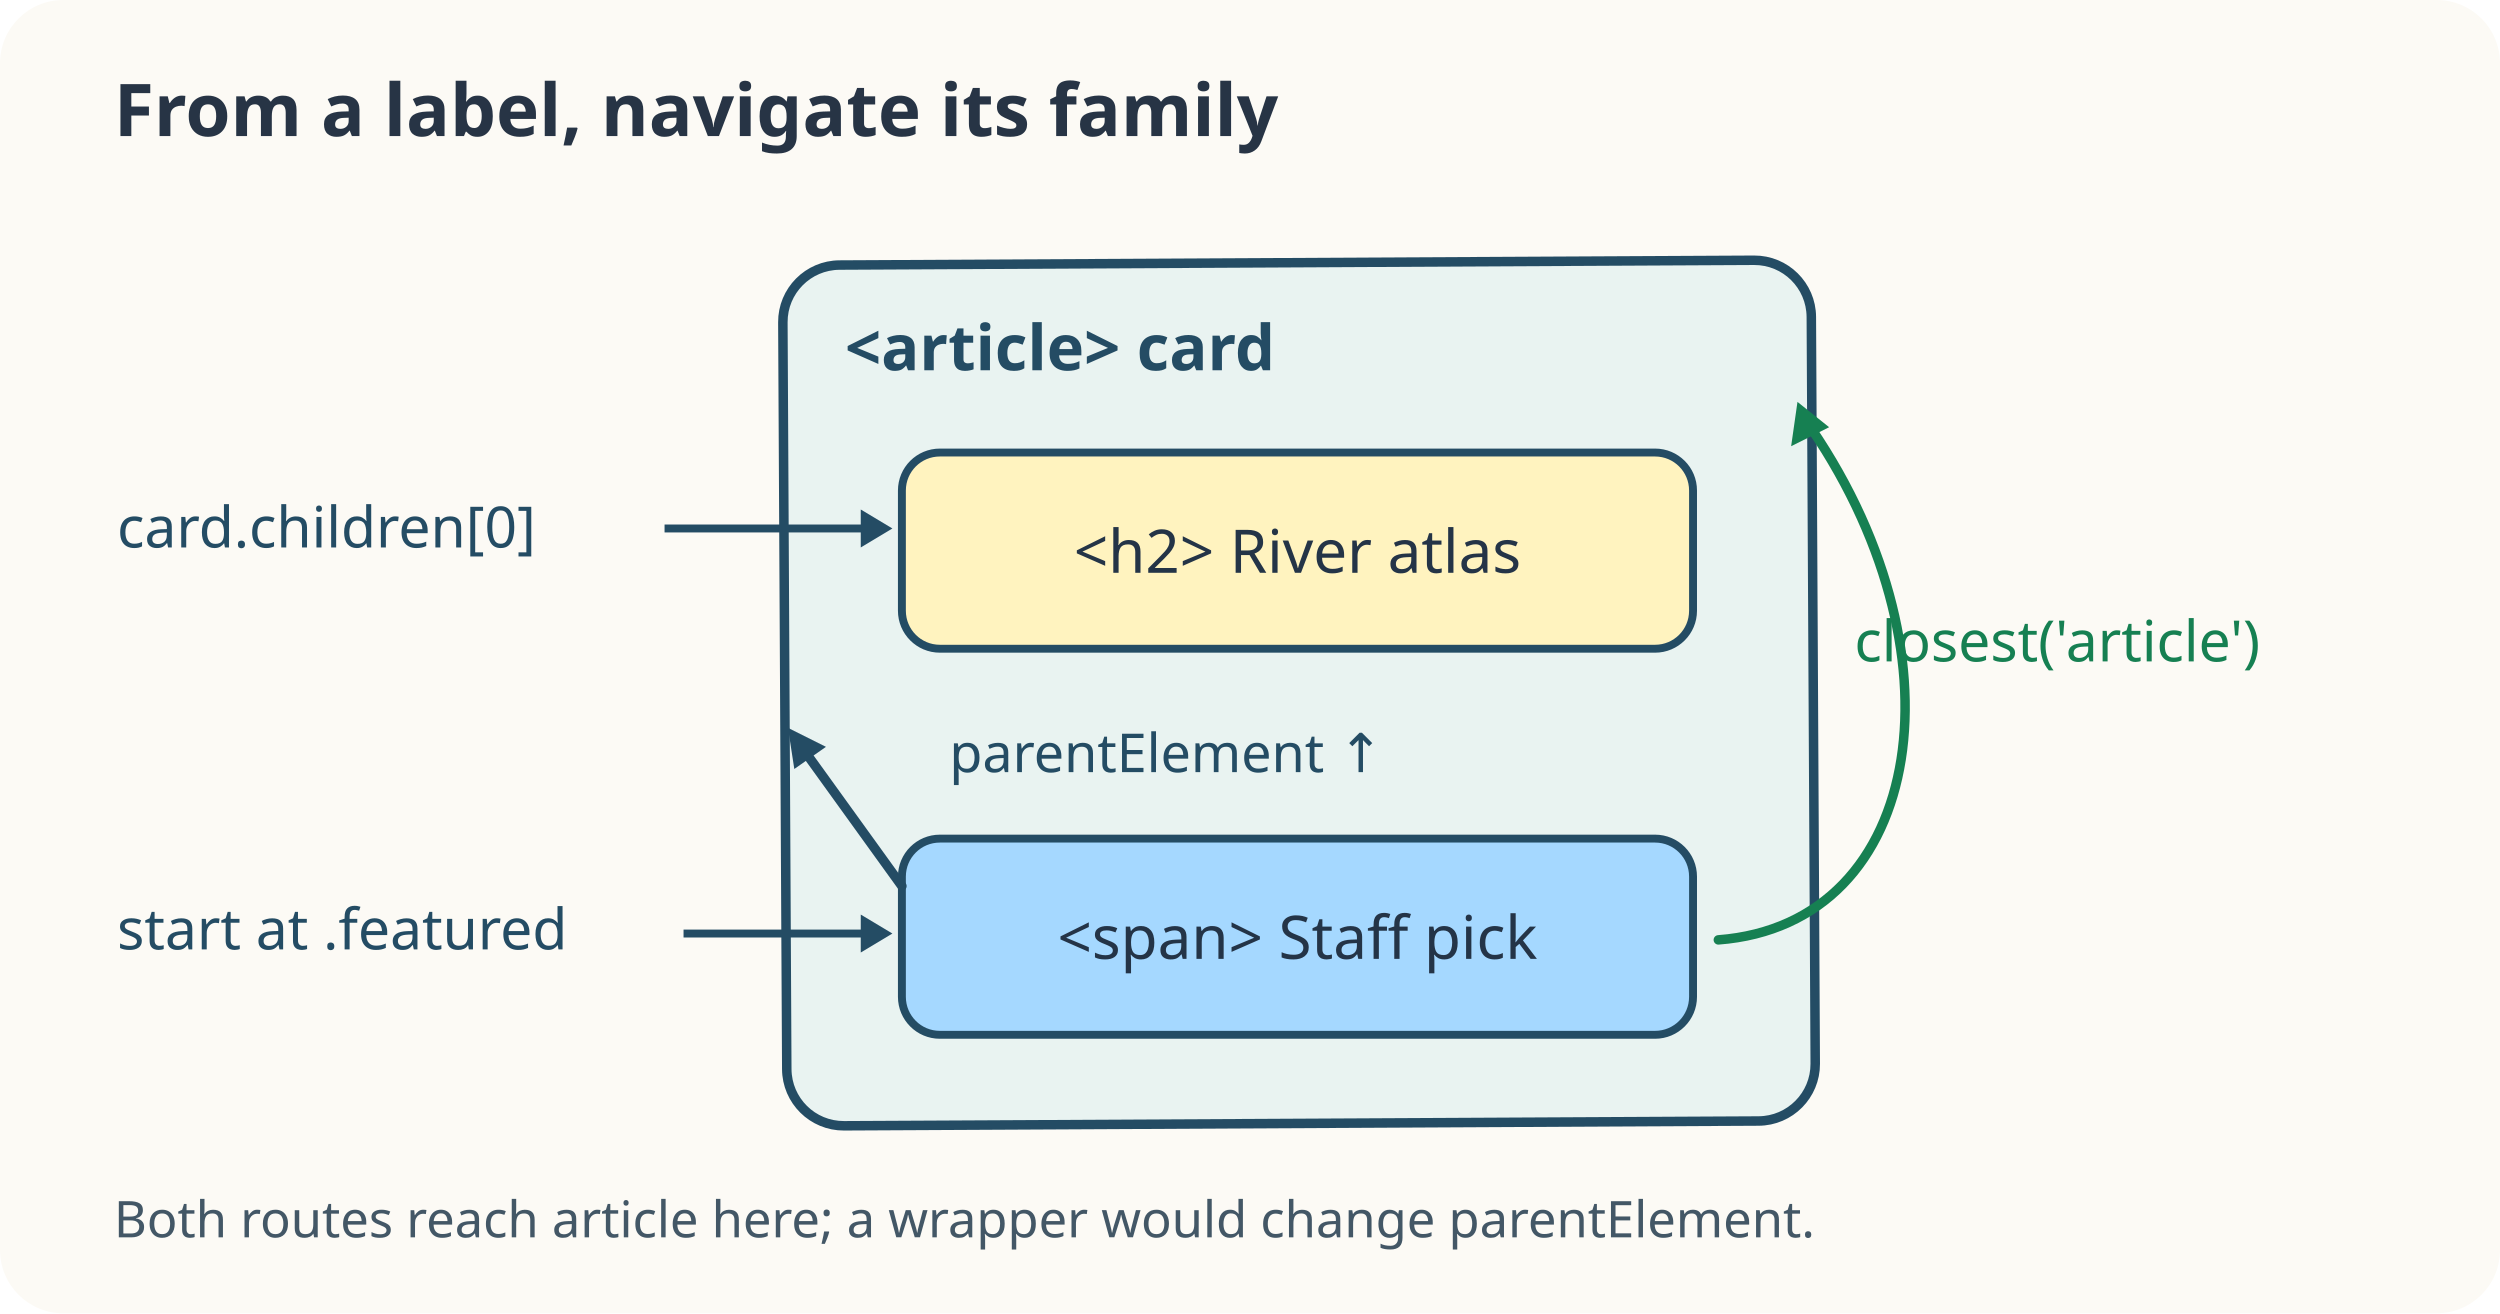
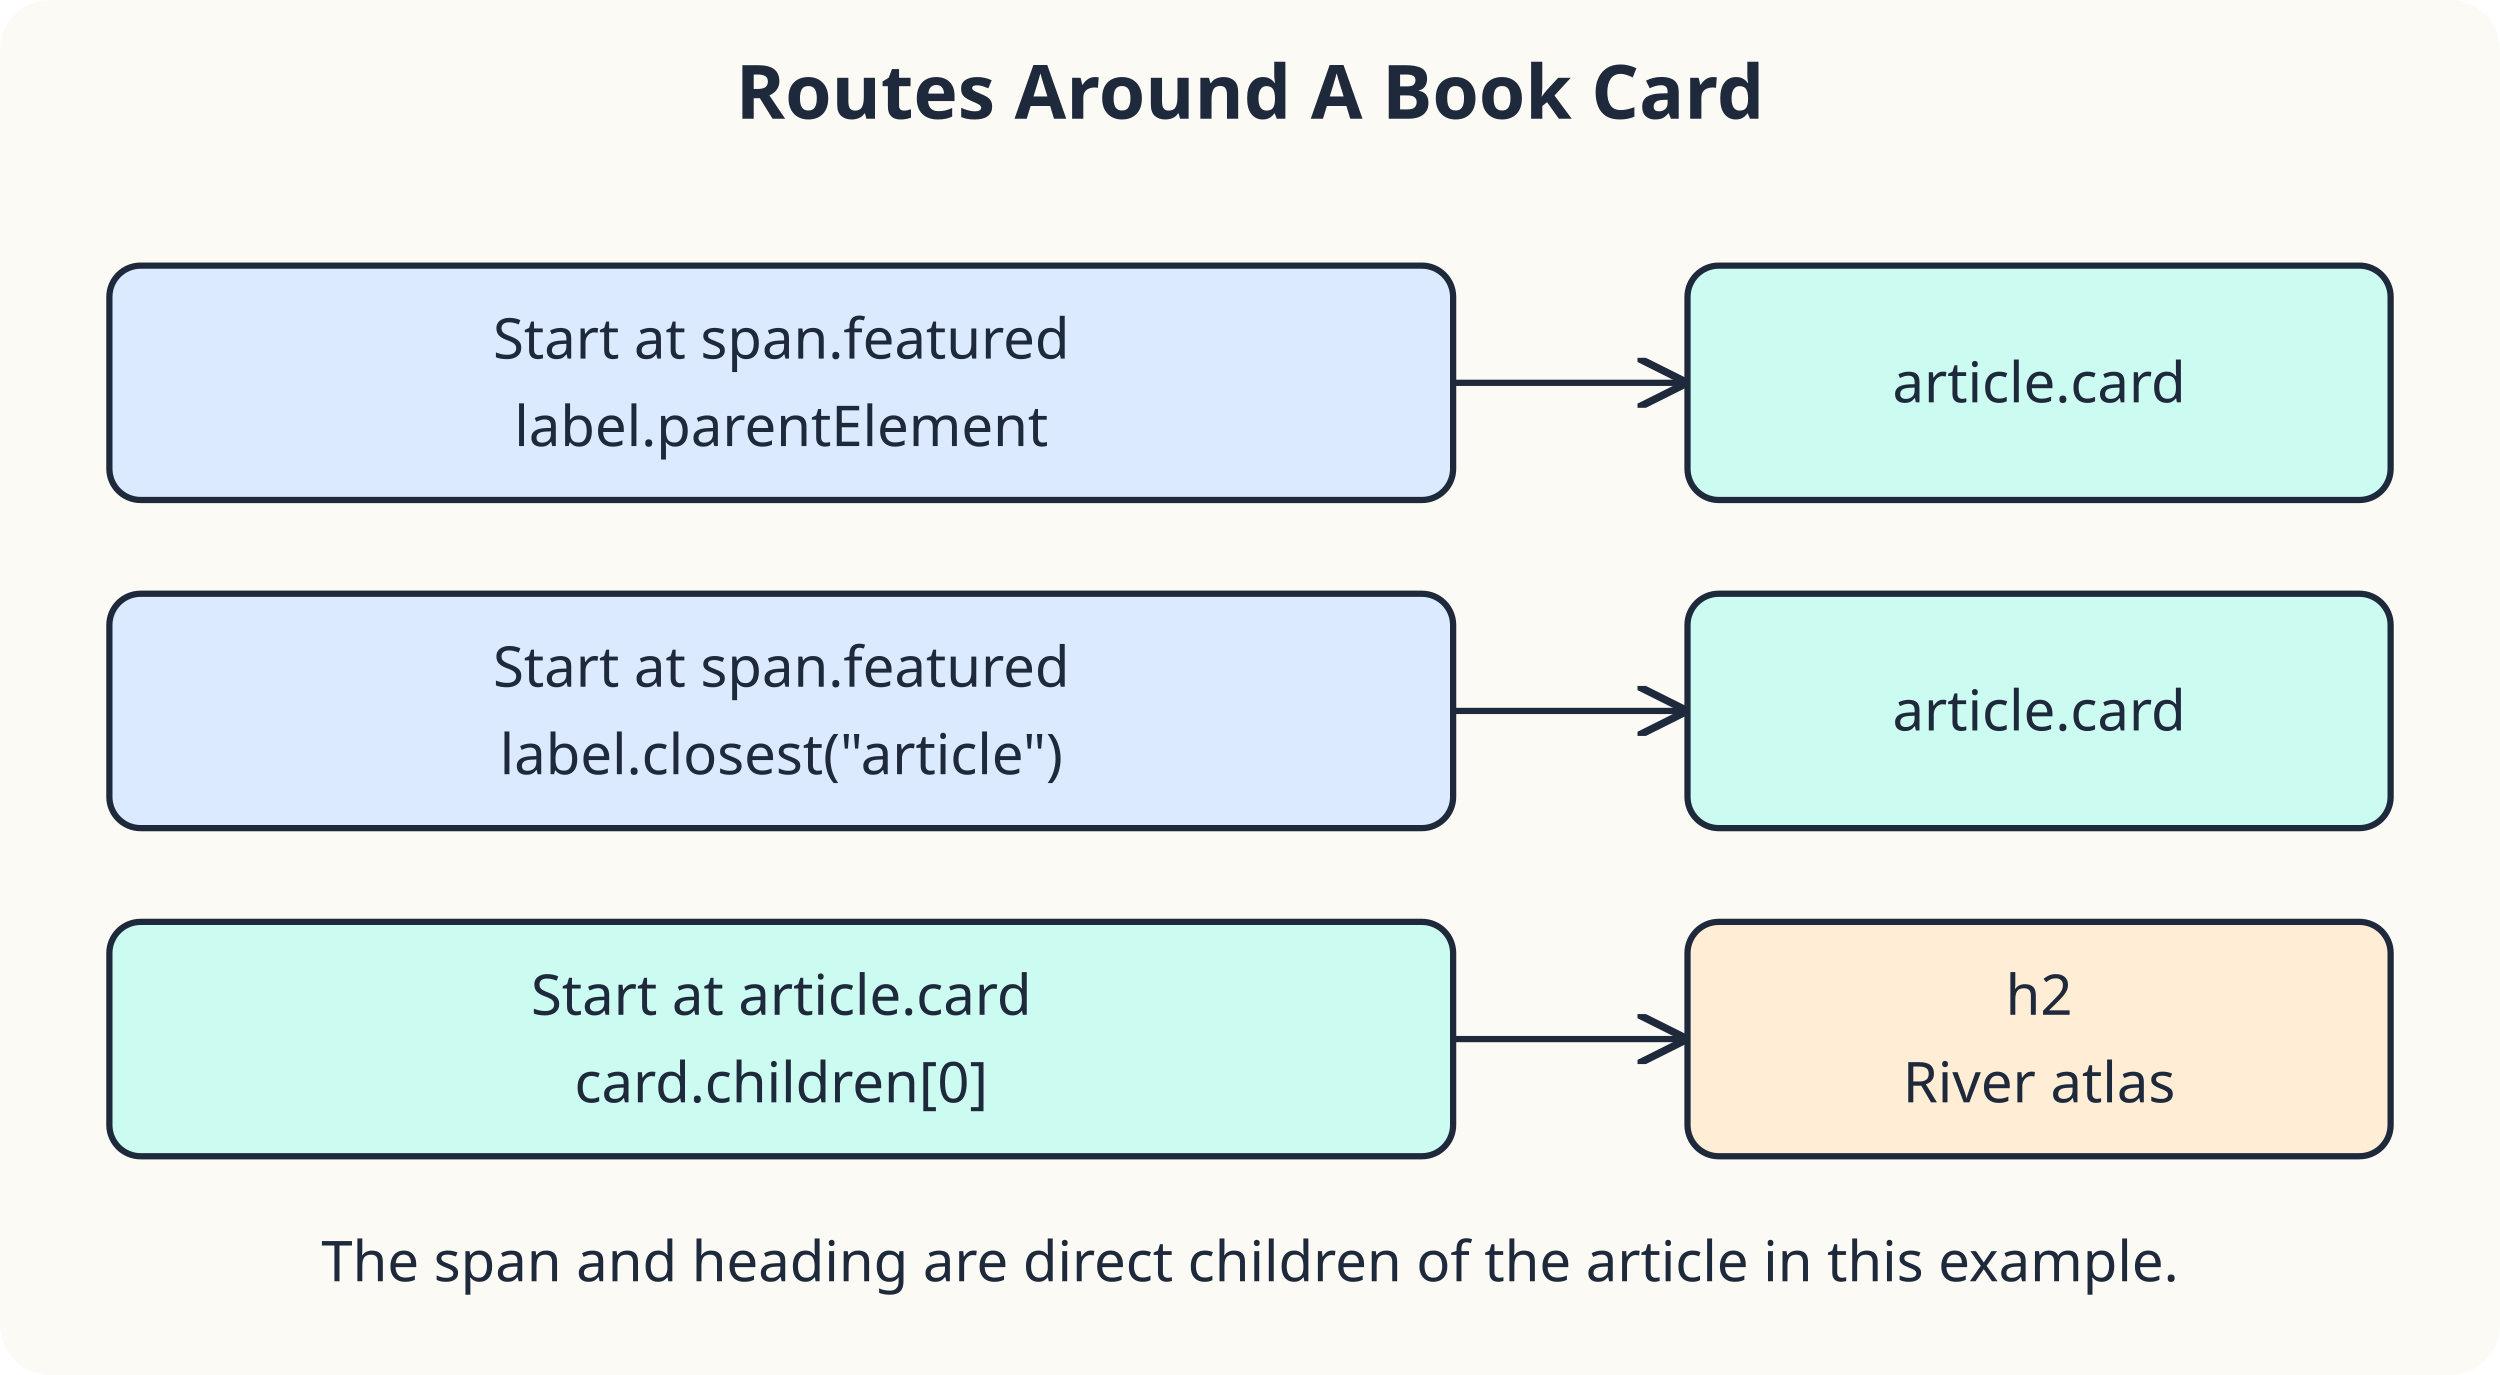
- <svg xmlns="http://www.w3.org/2000/svg" viewBox="0 0 790 415" role="img" aria-labelledby="title desc">
-   <rect width="790" height="415" rx="20" fill="#fcfaf5" />
-   <text x="36" y="43" font-family="system-ui" font-size="23" font-weight="700" fill="#273445">From a label, navigate its family</text>
-   <rect x="248" y="83" width="325" height="272" rx="18" fill="#e9f3f1" stroke="#244c64" stroke-width="3" transform="rotate(-.3 410 219)" />
-   <text x="267" y="117" font-family="system-ui" font-size="20" font-weight="700" fill="#244c64">&lt;article&gt;  card</text>
-   <rect x="285" y="143" width="250" height="62" rx="12" fill="#fff3bf" stroke="#244c64" stroke-width="2.5" />
-   <text x="410" y="181" text-anchor="middle" font-family="system-ui" font-size="19" fill="#243447">&lt;h2&gt; River atlas</text>
-   <rect x="285" y="265" width="250" height="62" rx="12" fill="#a5d8ff" stroke="#244c64" stroke-width="2.5" />
-   <text x="410" y="303" text-anchor="middle" font-family="system-ui" font-size="19" fill="#243447">&lt;span&gt; Staff pick</text>
-   <path d="M285 280 L254 237" stroke="#244c64" stroke-width="3" fill="none" stroke-linecap="round" />
-   <path d="M249 230 l2 13 10 -7z" fill="#244c64" />
-   <path d="M543 297 C609 292 622 205 570 132" stroke="#168052" stroke-width="3" fill="none" stroke-linecap="round" />
-   <path d="M568 127 l-2 14 12 -6z" fill="#168052" />
-   <text x="37" y="173" font-family="system-ui" font-size="18" fill="#244c64">card.children[0]</text>
-   <path d="M210 167 L279 167" stroke="#244c64" stroke-width="2.5" />
-   <path d="M282 167 l-10 -6 v12z" fill="#244c64" />
-   <text x="37" y="300" font-family="system-ui" font-size="18" fill="#244c64">start at .featured</text>
-   <path d="M216 295 L279 295" stroke="#244c64" stroke-width="2.5" />
-   <path d="M282 295 l-10 -6 v12z" fill="#244c64" />
-   <text x="586" y="209" font-family="system-ui" font-size="18" fill="#168052">closest('article')</text>
-   <text x="300" y="244" font-family="system-ui" font-size="17" fill="#244c64">parentElement ↑</text>
-   <text x="36" y="391" font-family="system-ui" font-size="16" fill="#435766">Both routes reach article here; a wrapper would change parentElement.</text>
+ <svg xmlns="http://www.w3.org/2000/svg" width="800" height="440" viewBox="0 0 800 440" role="img" aria-labelledby="title desc">
+   <defs>
+     <marker id="arrow" viewBox="0 0 10 10" refX="10" refY="5" markerWidth="8" markerHeight="8" orient="auto-start-reverse">
+       <path d="M0 0 L10 5 L0 10" fill="none" stroke="#1e293b" stroke-width="1.5" />
+     </marker>
+   </defs>
+   <rect width="800" height="440" rx="16" fill="#fcfaf5" />
+   <g font-family="system-ui, sans-serif" fill="#1e293b" text-anchor="middle">
+     <text x="400.0" y="38" font-size="24" font-weight="700">Routes Around A Book Card</text>
+     <rect x="35" y="85" width="430" height="75" rx="10" fill="#dbeafe" stroke="#1e293b" stroke-width="2" />
+     <text x="250.0" y="108.5" dominant-baseline="middle" font-size="18">Start at span.featured</text>
+     <text x="250.0" y="136.5" dominant-baseline="middle" font-size="18">label.parentElement</text>
+     <path d="M465 122.5 L540 122.5" fill="none" stroke="#1e293b" stroke-width="2" marker-end="url(#arrow)" />
+     <rect x="540" y="85" width="225" height="75" rx="10" fill="#ccfbf1" stroke="#1e293b" stroke-width="2" />
+     <text x="652.5" y="122.5" dominant-baseline="middle" font-size="18">article.card</text>
+     <rect x="35" y="190" width="430" height="75" rx="10" fill="#dbeafe" stroke="#1e293b" stroke-width="2" />
+     <text x="250.0" y="213.5" dominant-baseline="middle" font-size="18">Start at span.featured</text>
+     <text x="250.0" y="241.5" dominant-baseline="middle" font-size="18">label.closest("article")</text>
+     <path d="M465 227.5 L540 227.5" fill="none" stroke="#1e293b" stroke-width="2" marker-end="url(#arrow)" />
+     <rect x="540" y="190" width="225" height="75" rx="10" fill="#ccfbf1" stroke="#1e293b" stroke-width="2" />
+     <text x="652.5" y="227.5" dominant-baseline="middle" font-size="18">article.card</text>
+     <rect x="35" y="295" width="430" height="75" rx="10" fill="#ccfbf1" stroke="#1e293b" stroke-width="2" />
+     <text x="250.0" y="318.5" dominant-baseline="middle" font-size="18">Start at article.card</text>
+     <text x="250.0" y="346.5" dominant-baseline="middle" font-size="18">card.children[0]</text>
+     <path d="M465 332.5 L540 332.5" fill="none" stroke="#1e293b" stroke-width="2" marker-end="url(#arrow)" />
+     <rect x="540" y="295" width="225" height="75" rx="10" fill="#ffedd5" stroke="#1e293b" stroke-width="2" />
+     <text x="652.5" y="318.5" dominant-baseline="middle" font-size="18">h2</text>
+     <text x="652.5" y="346.5" dominant-baseline="middle" font-size="18">River atlas</text>
+     <text x="400" y="410" font-size="18">The span and heading are direct children of the article in this example.</text>
+   </g>
</svg>
